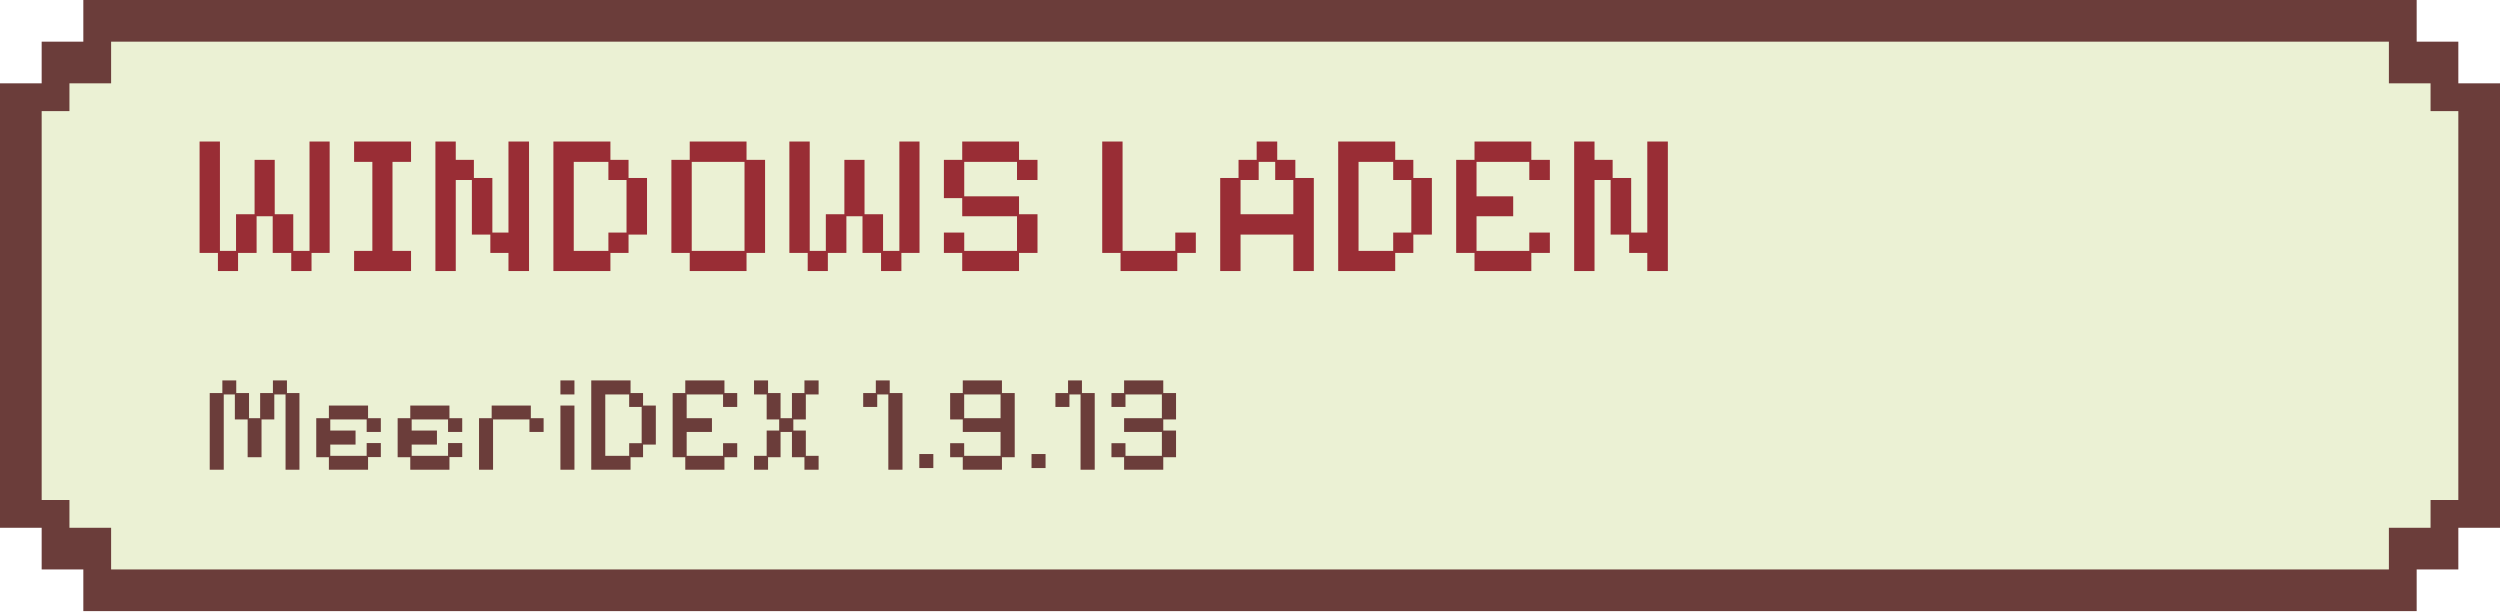
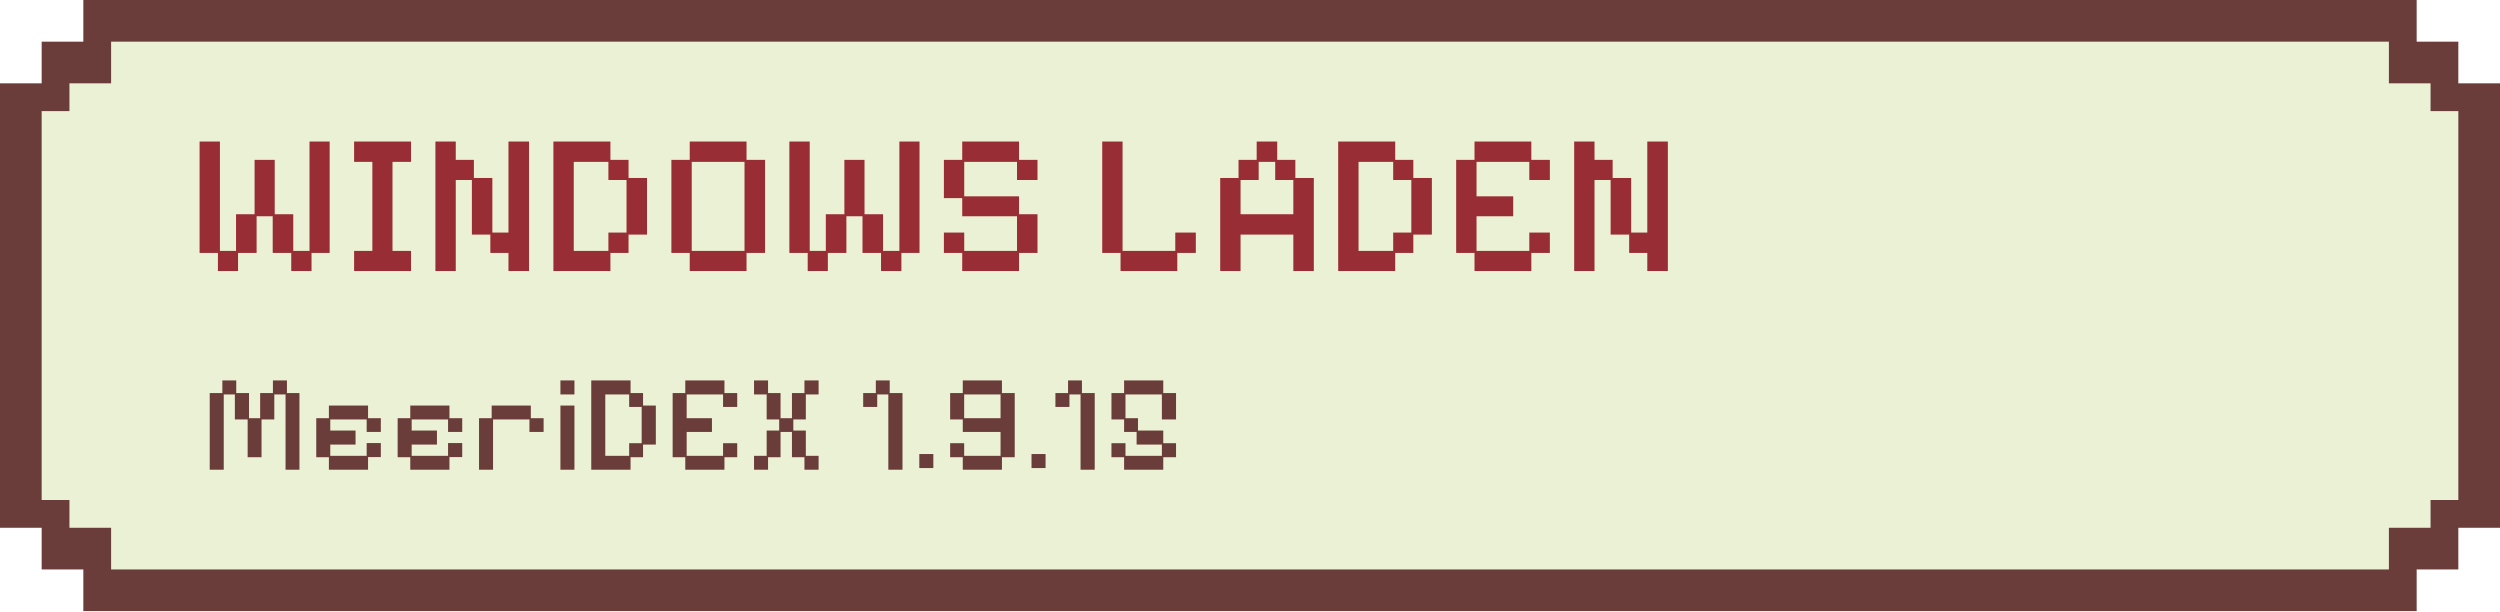
<svg xmlns="http://www.w3.org/2000/svg" width="360" height="88" viewBox="0 0 360 88" role="img">
  <path fill="#6b3d3a" d="M12 0H348V6H354V12H360V76H354V82H348V88H12V82H6V76H0V12H6V6H12Z" />
  <path fill="#ebf1d4" d="M16 6H344V12H350V16H354V72H350V76H344V82H16V76H10V72H6V16H10V12H16Z" />
  <path fill="#992d35" d="M31.38 39.03L31.38 36.42L28.74 36.42L28.74 20.38L31.67 20.38L31.67 36.13L33.99 36.13L33.99 30.85L36.66 30.85L36.66 23.02L39.56 23.02L39.56 30.85L42.23 30.85L42.23 36.13L44.57 36.13L44.57 20.38L47.47 20.38L47.47 36.42L44.86 36.42L44.86 39.03L41.94 39.03L41.94 36.42L39.27 36.42L39.27 31.14L36.95 31.14L36.95 36.42L34.28 36.42L34.28 39.03ZM50.99 39.03L50.99 36.13L53.62 36.13L53.62 23.31L50.99 23.31L50.99 20.38L59.19 20.38L59.19 23.31L56.52 23.31L56.52 36.13L59.19 36.13L59.19 39.03ZM62.7 39.03L62.7 20.38L65.63 20.38L65.63 23.02L68.24 23.02L68.24 25.63L70.9 25.63L70.9 33.49L73.22 33.49L73.22 20.38L76.18 20.38L76.18 39.03L73.22 39.03L73.22 36.42L70.61 36.42L70.61 33.78L67.95 33.78L67.95 25.92L65.63 25.92L65.63 39.03ZM79.69 39.03L79.69 20.38L87.9 20.38L87.9 23.02L90.51 23.02L90.51 25.63L93.17 25.63L93.17 33.78L90.51 33.78L90.51 36.42L87.9 36.42L87.9 39.03ZM82.62 36.13L87.61 36.13L87.61 33.49L90.22 33.49L90.22 25.92L87.61 25.92L87.61 23.31L82.62 23.31ZM99.32 39.03L99.32 36.42L96.68 36.42L96.68 23.02L99.32 23.02L99.32 20.38L107.5 20.38L107.5 23.02L110.17 23.02L110.17 36.42L107.5 36.42L107.5 39.03ZM99.61 36.13L107.21 36.13L107.21 23.31L99.61 23.31ZM116.31 39.03L116.31 36.42L113.67 36.42L113.67 20.38L116.6 20.38L116.6 36.13L118.92 36.13L118.92 30.85L121.59 30.85L121.59 23.02L124.49 23.02L124.49 30.85L127.16 30.85L127.16 36.13L129.51 36.13L129.51 20.38L132.41 20.38L132.41 36.42L129.8 36.42L129.8 39.03L126.87 39.03L126.87 36.42L124.2 36.42L124.2 31.14L121.88 31.14L121.88 36.42L119.21 36.42L119.21 39.03ZM138.56 39.03L138.56 36.42L135.92 36.42L135.92 33.49L138.85 33.49L138.85 36.13L146.45 36.13L146.45 31.14L138.56 31.14L138.56 28.53L135.92 28.53L135.92 23.02L138.56 23.02L138.56 20.38L146.74 20.38L146.74 23.02L149.4 23.02L149.4 25.92L146.45 25.92L146.45 23.31L138.85 23.31L138.85 28.27L146.74 28.27L146.74 30.85L149.4 30.85L149.4 36.42L146.74 36.42L146.74 39.03ZM161.36 39.03L161.36 36.42L158.72 36.42L158.72 20.38L161.65 20.38L161.65 36.13L169.24 36.13L169.24 33.49L172.2 33.49L172.2 36.42L169.53 36.42L169.53 39.03ZM175.71 39.03L175.71 25.63L178.35 25.63L178.35 23.02L180.96 23.02L180.96 20.38L183.92 20.38L183.92 23.02L186.53 23.02L186.53 25.63L189.19 25.63L189.19 39.03L186.24 39.03L186.24 33.78L178.64 33.78L178.64 39.03ZM178.64 30.85L186.24 30.85L186.24 25.92L183.63 25.92L183.63 23.31L181.25 23.31L181.25 25.92L178.64 25.92ZM192.7 39.03L192.7 20.38L200.91 20.38L200.91 23.02L203.52 23.02L203.52 25.63L206.19 25.63L206.19 33.78L203.52 33.78L203.52 36.42L200.91 36.42L200.91 39.03ZM195.63 36.13L200.62 36.13L200.62 33.49L203.23 33.49L203.23 25.92L200.62 25.92L200.62 23.31L195.63 23.31ZM212.33 39.03L212.33 36.42L209.69 36.42L209.69 23.02L212.33 23.02L212.33 20.38L220.51 20.38L220.51 23.02L223.18 23.02L223.18 25.92L220.22 25.92L220.22 23.31L212.62 23.31L212.62 28.27L217.9 28.27L217.9 31.14L212.62 31.14L212.62 36.13L220.22 36.13L220.22 33.49L223.18 33.49L223.18 36.42L220.51 36.42L220.51 39.03ZM226.68 39.03L226.68 20.38L229.61 20.38L229.61 23.02L232.22 23.02L232.22 25.63L234.89 25.63L234.89 33.49L237.21 33.49L237.21 20.38L240.17 20.38L240.17 39.03L237.21 39.03L237.21 36.42L234.6 36.42L234.6 33.78L231.93 33.78L231.93 25.92L229.61 25.92L229.61 39.03Z" />
-   <path fill="#6b3d3a" d="M30.2 67.64L30.2 56.6L32.02 56.6L32.02 54.78L34.02 54.78L34.02 56.6L35.86 56.6L35.86 60.22L37.46 60.22L37.46 56.6L39.3 56.6L39.3 54.78L41.32 54.78L41.32 56.6L43.12 56.6L43.12 67.64L41.12 67.64L41.12 56.8L39.5 56.8L39.5 60.4L37.66 60.4L37.66 65.84L35.66 65.84L35.66 60.4L33.82 60.4L33.82 56.8L32.22 56.8L32.22 67.64ZM47.36 67.64L47.36 65.84L45.54 65.84L45.54 60.22L47.36 60.22L47.36 58.4L53 58.4L53 60.22L54.84 60.22L54.84 62.2L52.8 62.2L52.8 60.4L47.56 60.4L47.56 62L51.2 62L51.2 64.02L47.56 64.02L47.56 65.64L52.8 65.64L52.8 63.8L54.84 63.8L54.84 65.82L53 65.82L53 67.64ZM59.08 67.64L59.08 65.84L57.26 65.84L57.26 60.22L59.08 60.22L59.08 58.4L64.72 58.4L64.72 60.22L66.56 60.22L66.56 62.2L64.52 62.2L64.52 60.4L59.28 60.4L59.28 62L62.92 62L62.92 64.02L59.28 64.02L59.28 65.64L64.52 65.64L64.52 63.8L66.56 63.8L66.56 65.82L64.72 65.82L64.72 67.64ZM68.98 67.64L68.98 60.22L70.8 60.22L70.8 58.4L76.44 58.4L76.44 60.22L78.28 60.22L78.28 62.2L76.24 62.2L76.24 60.4L71 60.4L71 67.64ZM80.7 67.64L80.7 58.4L82.72 58.4L82.72 67.64ZM80.7 56.8L80.7 54.78L82.72 54.78L82.72 56.8ZM85.14 67.64L85.14 54.78L90.8 54.78L90.8 56.6L92.6 56.6L92.6 58.4L94.44 58.4L94.44 64.02L92.6 64.02L92.6 65.84L90.8 65.84L90.8 67.64ZM87.16 65.64L90.6 65.64L90.6 63.82L92.4 63.82L92.4 58.6L90.6 58.6L90.6 56.8L87.16 56.8ZM98.68 67.64L98.68 65.84L96.86 65.84L96.86 56.6L98.68 56.6L98.68 54.78L104.32 54.78L104.32 56.6L106.16 56.6L106.16 58.6L104.12 58.6L104.12 56.8L98.88 56.8L98.88 60.22L102.52 60.22L102.52 62.2L98.88 62.2L98.88 65.64L104.12 65.64L104.12 63.82L106.16 63.82L106.16 65.84L104.32 65.84L104.32 67.64ZM108.58 67.64L108.58 65.64L110.4 65.64L110.4 62L112.2 62L112.2 60.4L110.4 60.4L110.4 56.8L108.58 56.8L108.58 54.78L110.6 54.78L110.6 56.6L112.4 56.6L112.4 60.22L114.04 60.22L114.04 56.6L115.84 56.6L115.84 54.78L117.88 54.78L117.88 56.8L116.04 56.8L116.04 60.4L114.24 60.4L114.24 62L116.04 62L116.04 65.64L117.88 65.64L117.88 67.64L115.84 67.64L115.84 65.84L114.04 65.84L114.04 62.2L112.4 62.2L112.4 65.84L110.6 65.84L110.6 67.64ZM127.92 67.64L127.92 56.8L126.32 56.8L126.32 58.6L124.3 58.6L124.3 56.6L126.12 56.6L126.12 54.78L128.12 54.78L128.12 56.6L129.96 56.6L129.96 67.64ZM132.38 67.4L132.38 65.38L134.4 65.38L134.4 67.4ZM138.64 67.64L138.64 65.84L136.82 65.84L136.82 63.82L138.84 63.82L138.84 65.64L144.08 65.64L144.08 62.2L138.64 62.2L138.64 60.4L136.82 60.4L136.82 56.6L138.64 56.6L138.64 54.78L144.28 54.78L144.28 56.6L146.12 56.6L146.12 65.84L144.28 65.84L144.28 67.64ZM138.84 60.22L144.08 60.22L144.08 56.8L138.84 56.8ZM148.54 67.4L148.54 65.38L150.56 65.38L150.56 67.4ZM155.6 67.64L155.6 56.8L154 56.8L154 58.6L151.98 58.6L151.98 56.6L153.8 56.6L153.8 54.78L155.8 54.78L155.8 56.6L157.64 56.6L157.64 67.64ZM161.87 67.64L161.87 65.84L160.05 65.84L160.05 63.82L162.07 63.82L162.07 65.64L167.31 65.64L167.31 62.2L161.87 62.2L161.87 60.22L167.31 60.22L167.31 56.8L162.07 56.8L162.07 58.6L160.05 58.6L160.05 56.6L161.87 56.6L161.87 54.78L167.51 54.78L167.51 56.6L169.35 56.6L169.35 60.4L167.51 60.4L167.51 62L169.35 62L169.35 65.84L167.51 65.84L167.51 67.64Z" />
+   <path fill="#6b3d3a" d="M30.2 67.64L30.2 56.6L32.02 56.6L32.02 54.78L34.02 54.78L34.02 56.6L35.86 56.6L35.86 60.22L37.46 60.22L37.46 56.6L39.3 56.6L39.3 54.78L41.32 54.78L41.32 56.6L43.12 56.6L43.12 67.64L41.12 67.64L41.12 56.8L39.5 56.8L39.5 60.4L37.66 60.4L37.66 65.84L35.66 65.84L35.66 60.4L33.82 60.4L33.82 56.8L32.22 56.8L32.22 67.64ZM47.36 67.64L47.36 65.84L45.54 65.84L45.54 60.22L47.36 60.22L47.36 58.4L53 58.4L53 60.22L54.84 60.22L54.84 62.2L52.8 62.2L52.8 60.4L47.56 60.4L47.56 62L51.2 62L51.2 64.02L47.56 64.02L47.56 65.64L52.8 65.64L52.8 63.8L54.84 63.8L54.84 65.82L53 65.82L53 67.64ZM59.08 67.64L59.08 65.84L57.26 65.84L57.26 60.22L59.08 60.22L59.08 58.4L64.72 58.4L64.72 60.22L66.56 60.22L66.56 62.2L64.52 62.2L64.52 60.4L59.28 60.4L59.28 62L62.92 62L62.92 64.02L59.28 64.02L59.28 65.64L64.52 65.64L64.52 63.8L66.56 63.8L66.56 65.82L64.72 65.82L64.72 67.64ZM68.98 67.64L68.98 60.22L70.8 60.22L70.8 58.4L76.44 58.4L76.44 60.22L78.28 60.22L78.28 62.2L76.24 62.2L76.24 60.4L71 60.4L71 67.64ZM80.7 67.64L80.7 58.4L82.72 58.4L82.72 67.64ZM80.7 56.8L80.7 54.78L82.72 54.78L82.72 56.8ZM85.14 67.64L85.14 54.78L90.8 54.78L90.8 56.6L92.6 56.6L92.6 58.4L94.44 58.4L94.44 64.02L92.6 64.02L92.6 65.84L90.8 65.84L90.8 67.64ZM87.16 65.64L90.6 65.64L90.6 63.82L92.4 63.82L92.4 58.6L90.6 58.6L90.6 56.8L87.16 56.8ZM98.68 67.64L98.68 65.84L96.86 65.84L96.86 56.6L98.68 56.6L98.68 54.78L104.32 54.78L104.32 56.6L106.16 56.6L106.16 58.6L104.12 58.6L104.12 56.8L98.88 56.8L98.88 60.22L102.52 60.22L102.52 62.2L98.88 62.2L98.88 65.64L104.12 65.64L104.12 63.82L106.16 63.82L106.16 65.84L104.32 65.84L104.32 67.64ZM108.58 67.64L108.58 65.64L110.4 65.64L110.4 62L112.2 62L112.2 60.4L110.4 60.4L110.4 56.8L108.58 56.8L108.58 54.78L110.6 54.78L110.6 56.6L112.4 56.6L112.4 60.22L114.04 60.22L114.04 56.6L115.84 56.6L115.84 54.78L117.88 54.78L117.88 56.8L116.04 56.8L116.04 60.4L114.24 60.4L114.24 62L116.04 62L116.04 65.64L117.88 65.64L117.88 67.64L115.84 67.64L115.84 65.84L114.04 65.84L114.04 62.2L112.4 62.2L112.4 65.84L110.6 65.84L110.6 67.64ZM127.92 67.64L127.92 56.8L126.32 56.8L126.32 58.6L124.3 58.6L124.3 56.6L126.12 56.6L126.12 54.78L128.12 54.78L128.12 56.6L129.96 56.6L129.96 67.64ZM132.38 67.4L132.38 65.38L134.4 65.38L134.4 67.4ZM138.64 67.64L138.64 65.84L136.82 65.84L136.82 63.82L138.84 63.82L138.84 65.64L144.08 65.64L144.08 62.2L138.64 62.2L138.64 60.4L136.82 60.4L136.82 56.6L138.64 56.6L138.64 54.78L144.28 54.78L144.28 56.6L146.12 56.6L146.12 65.84L144.28 65.84L144.28 67.64ZM138.84 60.22L144.08 60.22L144.08 56.8L138.84 56.8ZM148.54 67.4L148.54 65.38L150.56 65.38L150.56 67.4ZM155.6 67.64L155.6 56.8L154 56.8L154 58.6L151.98 58.6L151.98 56.6L153.8 56.6L153.8 54.78L155.8 54.78L155.8 56.6L157.64 56.6L157.64 67.64ZM161.87 67.64L161.87 65.84L160.05 65.84L160.05 63.82L162.07 63.82L162.07 65.64L167.31 65.64L167.31 64.02L163.67 64.02L163.67 62.2L161.87 62.2L161.87 60.4L160.05 60.4L160.05 56.6L161.87 56.6L161.87 54.78L167.51 54.78L167.51 56.6L169.35 56.6L169.35 60.4L167.31 60.4L167.31 56.8L162.07 56.8L162.07 60.22L163.87 60.22L163.87 62L167.51 62L167.51 63.82L169.35 63.82L169.35 65.84L167.51 65.84L167.51 67.64Z" />
</svg>
